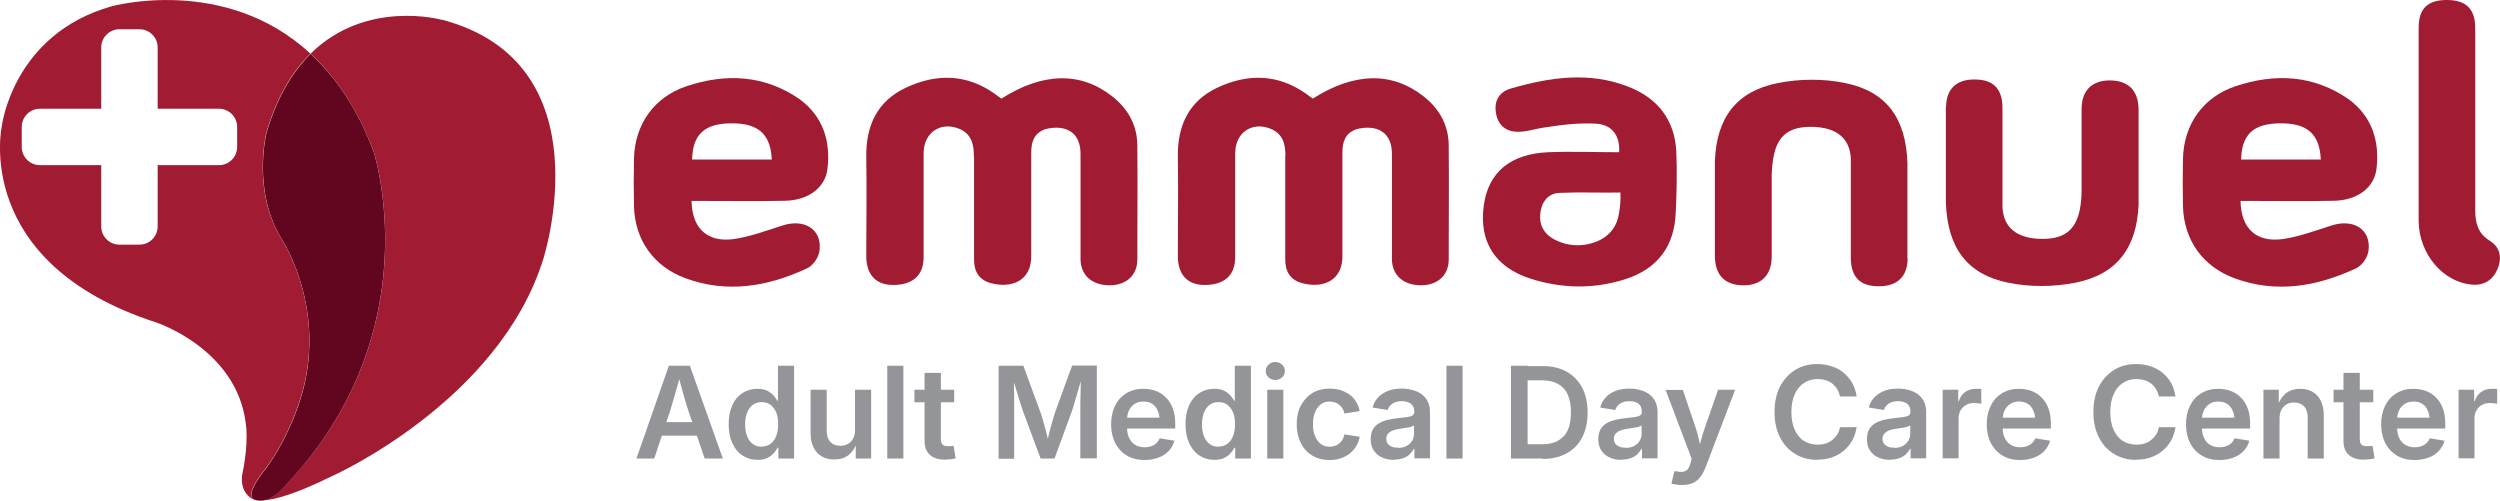
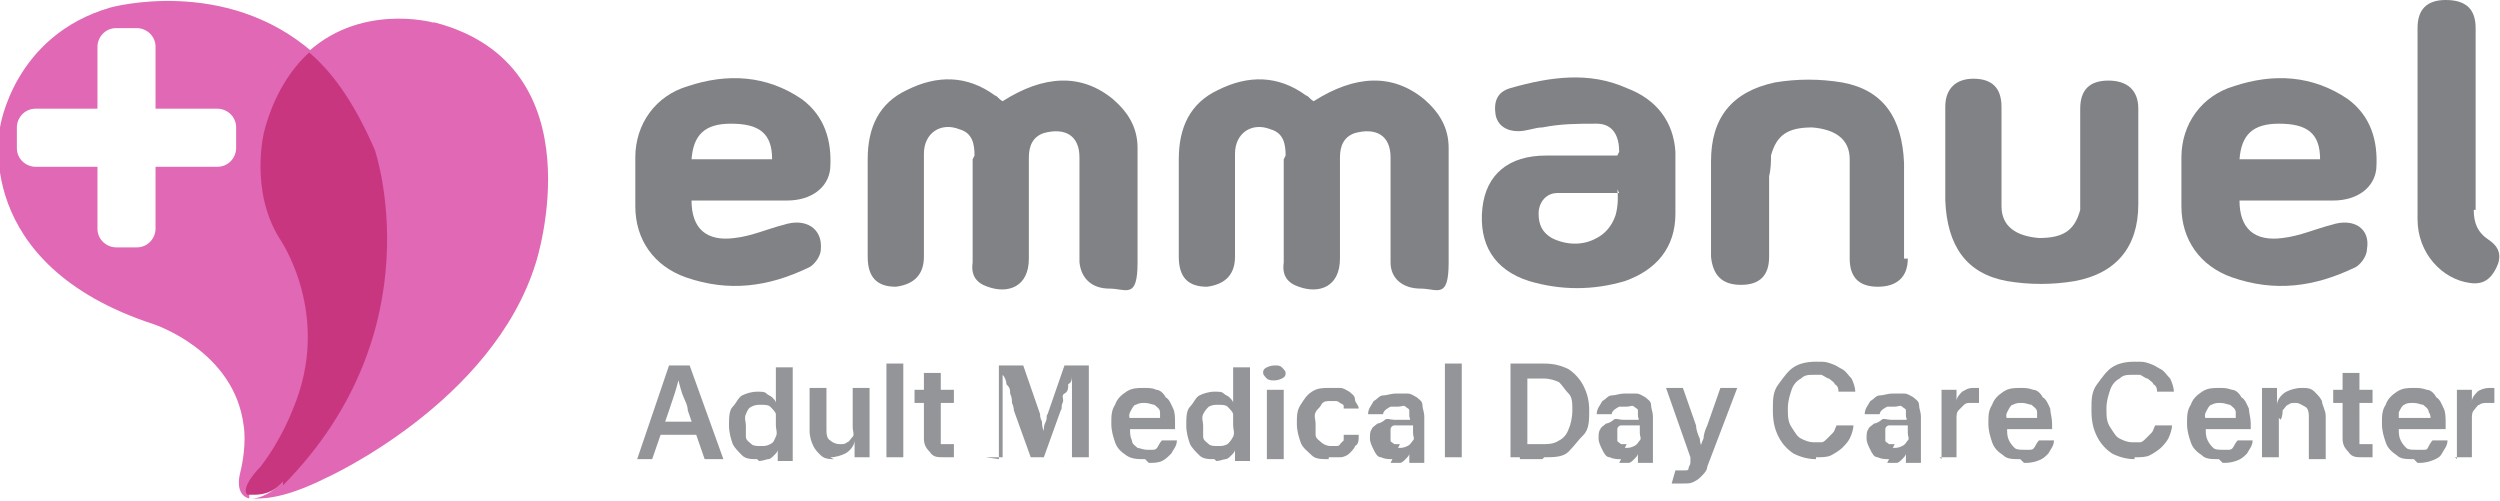
- <svg xmlns="http://www.w3.org/2000/svg" id="Layer_2" data-name="Layer 2" viewBox="0 0 133.36 26.71">
+ <svg xmlns="http://www.w3.org/2000/svg" id="Layer_2" data-name="Layer 2" version="1.1" viewBox="0 0 133.4 26.7">
  <defs>
    <style>
      .cls-1 {
-         fill: #62061f;
+         fill: #818285;
+         fill-rule: evenodd;
      }

      .cls-1, .cls-2, .cls-3, .cls-4 {
        stroke-width: 0px;
      }

      .cls-2 {
-         fill: #939598;
+         fill: #c93680;
      }

      .cls-3 {
-         fill-rule: evenodd;
+         fill: #e068b5;
      }

-       .cls-3, .cls-4 {
-         fill: #a11c33;
+       .cls-4 {
+         fill: #939598;
      }
    </style>
  </defs>
-   <g id="Layer_1-2" data-name="Layer 1">
+   <g id="Layer_1-2" data-name="Layer 1-2">
    <g>
      <g>
-         <path class="cls-4" d="M23.53,1.05s-3.98-1.1-6.94,1.79c0,0-.01.01-.02.02,0,0,.02.02.03.03,1.29,1.2,2.45,2.87,3.33,5.19,0,0,3.11,9.52-4.63,17.73l-.07.07c-.59.68-1.08.82-1.4.81.46.04,1.52-.13,3.9-1.3,0,0,8.86-3.95,11.24-11.54,0,0,3.44-10.52-5.44-12.81Z" />
-         <path class="cls-1" d="M15.23,25.89l.07-.07c7.73-8.22,4.63-17.73,4.63-17.73-.87-2.32-2.04-3.99-3.33-5.19,0,0-.02-.02-.03-.03,0,0,0,0-.01.01-.94.94-1.78,2.28-2.34,4.2,0,0-.79,3.1.82,5.7,0,0,2.73,4.12.74,9.22,0,0-.58,1.63-1.62,3.03,0,0-.97,1.14-.7,1.53l.02.02s.03.06.18.1c.02,0,.04,0,.06.01.03,0,.07.01.11.02.32,0,.81-.13,1.4-.81Z" />
-         <path class="cls-4" d="M16.56,2.88s0,0,.01-.01c0,0,0,0-.01-.01C12-1.36,5.94.34,5.94.34.69,1.83.1,6.71.1,6.71c0,0-1.63,7.3,8.23,10.49,0,0,4.29,1.4,4.78,5.38,0,0,.17.97-.16,2.59,0,0-.28.97.5,1.44,0,0,.07.04.19.07.04,0,.08.02.12.02.02,0,.04,0,.06,0-.04,0-.08,0-.11-.02-.02,0-.04,0-.06-.01-.14-.04-.18-.1-.18-.1l-.02-.02c-.27-.39.7-1.53.7-1.53,1.04-1.39,1.62-3.03,1.62-3.03,2-5.1-.74-9.22-.74-9.22-1.61-2.6-.82-5.7-.82-5.7.56-1.92,1.4-3.27,2.34-4.2ZM12.65,7.84c0,.53-.43.97-.97.97h-3.27v3.27c0,.53-.43.97-.97.97h-1.07c-.53,0-.97-.43-.97-.97v-3.27h-3.27c-.53,0-.97-.43-.97-.97v-1.07c0-.53.43-.97.97-.97h3.27v-3.27c0-.53.43-.97.97-.97h1.07c.53,0,.97.43.97.97v3.27h3.27c.53,0,.97.43.97.97v1.07Z" />
+         <path class="cls-3" d="M23.1,1.2s-4-1.1-6.9,1.8h0c1.3,1.2,2.5,2.9,3.3,5.2,0,0,3.1,9.5-4.6,17.7h0c-.7.6-1.2.7-1.5.7.5,0,1.6.1,4-1.1,0,0,8.9-4,11.2-11.5,0,0,3.4-10.5-5.4-12.8h-.1Z" />
+         <path class="cls-3" d="M13.3,26.4c-.3-.4.9-1.5.9-1.5,1-1.4,1.6-3,1.6-3,2-5.1-.7-9.2-.7-9.2-1.6-2.6-.8-5.7-.8-5.7.6-1.9,1.4-3.3,2.3-4.2h.1C12-1.3,5.9.4,5.9.4.7,1.9,0,6.8,0,6.8c0,0-1.6,7.3,8.2,10.5,0,0,4.3,1.4,4.8,5.4,0,0,.2,1-.2,2.6,0,0-.3,1.1.5,1.3,0,0,0,0,0,0M13.6,26.7h0M12.6,7.9c0,.5-.4,1-1,1h-3.3v3.3c0,.5-.4,1-1,1h-1.1c-.5,0-1-.4-1-1v-3.3H1.9c-.5,0-1-.4-1-1v-1.1c0-.5.4-1,1-1h3.3v-3.3c0-.5.4-1,1-1h1.1c.5,0,1,.4,1,1v3.3h3.3c.5,0,1,.4,1,1v1.1Z" />
+         <path class="cls-2" d="M15.1,25.9h0c8.2-8.3,4.9-17.9,4.9-17.9-1-2.3-2.1-4-3.5-5.2h0c-1,.9-1.9,2.3-2.4,4.2,0,0-.8,3.1.8,5.7,0,0,2.9,4.1.7,9.2,0,0-.6,1.6-1.7,3,0,0-1.1,1.1-.7,1.5h0s0,0,.1,0h0s0,0,.2,0c.3,0,1,0,1.6-.7" />
      </g>
      <g>
-         <path class="cls-3" d="M68.57,8.32c0-.61-.12-1.16-.76-1.44-.99-.42-1.91.17-1.92,1.28v5.48c.03,1.14-.68,1.53-1.53,1.56-1,.04-1.53-.53-1.53-1.55,0-1.75.03-3.5,0-5.25-.03-1.67.57-3,2.1-3.72,1.61-.76,3.23-.75,4.74.32.12.09.24.18.36.26,2.2-1.4,4.22-1.45,5.91-.12.84.66,1.33,1.53,1.34,2.61.02,2.03,0,4.06,0,6.09,0,.84-.58,1.37-1.47,1.38-.93,0-1.55-.52-1.56-1.39v-5.63c0-1.16-.81-1.58-1.89-1.31-.61.22-.75.68-.75,1.26v5.4c.06,1.5-1.13,1.85-2.2,1.54-.6-.18-.86-.63-.85-1.28v-5.48Z" />
-         <path class="cls-3" d="M51.95,8.32c0-.61-.12-1.16-.76-1.44-.99-.42-1.91.17-1.92,1.28v5.48c.03,1.14-.68,1.53-1.53,1.56-1,.04-1.53-.53-1.53-1.55,0-1.75.03-3.5,0-5.25-.03-1.67.57-3,2.11-3.72,1.61-.76,3.23-.75,4.74.32.12.09.24.18.36.26,2.2-1.4,4.22-1.45,5.91-.12.84.66,1.33,1.53,1.34,2.61.02,2.03,0,4.06,0,6.09,0,.84-.58,1.37-1.47,1.38-.93,0-1.55-.52-1.56-1.39v-5.63c0-1.16-.81-1.58-1.88-1.31-.61.22-.75.68-.75,1.26v5.4c.06,1.5-1.13,1.85-2.2,1.54-.6-.18-.86-.63-.85-1.28v-5.48Z" />
-         <path class="cls-3" d="M119.52,10.71c.02,1.48.84,2.24,2.27,2.04.89-.13,1.75-.46,2.61-.73,1.16-.36,2.07.22,1.95,1.32-.05.44-.38.85-.7.99-2.08.96-4.24,1.33-6.46.51-1.68-.62-2.69-2.03-2.74-3.82-.02-.86-.02-1.72,0-2.58.05-1.81,1.07-3.26,2.8-3.84,2.12-.71,4.19-.6,6.06.71,1.22.91,1.64,2.22,1.46,3.7-.12,1.01-1.03,1.68-2.28,1.7-1.37.03-2.73.01-4.1.01h-.87ZM123.8,8.51c-.06-1.37-.73-1.95-2.18-1.93-1.41.01-2.04.59-2.07,1.93h4.25Z" />
-         <path class="cls-3" d="M36.89,10.71c.02,1.48.85,2.24,2.27,2.04.89-.13,1.75-.46,2.61-.73,1.16-.36,2.07.22,1.95,1.32-.05.44-.38.85-.7.99-2.08.96-4.24,1.33-6.46.51-1.68-.62-2.69-2.03-2.74-3.82-.02-.86-.02-1.72,0-2.58.05-1.81,1.07-3.26,2.8-3.84,2.12-.71,4.19-.6,6.06.71,1.22.91,1.64,2.22,1.46,3.7-.12,1.01-1.03,1.68-2.28,1.7-1.37.03-2.74.01-4.1.01h-.87ZM41.17,8.51c-.06-1.37-.74-1.95-2.18-1.93-1.41.01-2.04.59-2.07,1.93h4.25Z" />
-         <path class="cls-3" d="M86.37,8.12c.06-.83-.34-1.46-1.2-1.52-.96-.06-1.87.06-2.91.22-.42.07-.84.21-1.26.21-.62.01-1.07-.31-1.19-.95-.13-.66.13-1.17.79-1.36,2.07-.6,4.17-.91,6.25-.1,1.56.6,2.48,1.76,2.57,3.45.05,1.09.02,2.18-.03,3.27-.07,1.81-.98,3-2.68,3.55-1.69.54-3.4.51-5.08-.03-1.89-.61-2.74-1.98-2.48-3.89.24-1.77,1.4-2.76,3.44-2.85,1.23-.05,2.52,0,3.76,0ZM86.44,10.27c-1.18.02-2.18-.03-3.27.02-.62.03-.96.52-1.01,1.15-.05.57.2,1.03.73,1.32.8.43,1.67.41,2.43.06.43-.21.84-.6.99-1.19,0,0,.16-.56.13-1.35Z" />
-         <path class="cls-3" d="M101.76,13.8c-.01.97-.57,1.48-1.55,1.47-.99,0-1.47-.49-1.48-1.5v-5.32c-.06-1.13-.82-1.63-1.96-1.68-1.27-.05-1.92.41-2.15,1.53-.07.34-.1.7-.11,1.05v4.34c-.01.98-.54,1.52-1.48,1.53-1,.01-1.54-.53-1.55-1.54v-5.1c.09-2.29,1.14-3.71,3.36-4.15,1.15-.23,2.44-.24,3.59,0,2.2.45,3.24,1.87,3.32,4.27v5.1Z" />
-         <path class="cls-3" d="M103.81,5.71c.01-.97.56-1.48,1.53-1.47.99,0,1.47.49,1.48,1.5v5.32c.06,1.13.82,1.63,1.96,1.68,1.27.05,1.92-.41,2.16-1.53.07-.34.1-.7.1-1.05v-4.34c0-.98.54-1.52,1.48-1.53,1-.01,1.55.53,1.56,1.54v5.1c-.1,2.28-1.15,3.71-3.37,4.15-1.16.23-2.44.24-3.59,0-2.2-.45-3.23-1.87-3.32-4.27v-5.1Z" />
-         <path class="cls-3" d="M132.04,11.23c0,.69.16,1.23.77,1.61.59.37.66.95.41,1.53-.25.58-.73.88-1.4.81-1.52-.16-2.77-1.63-2.8-3.37V1.47c.01-1,.46-1.46,1.47-1.47,1.05-.01,1.55.46,1.55,1.51v9.72Z" />
+         <path class="cls-1" d="M68.6,8.3c0-.6-.1-1.2-.8-1.4-1-.4-1.9.2-1.9,1.3v5.5c0,1.1-.7,1.5-1.5,1.6-1,0-1.5-.5-1.5-1.6,0-1.8,0-3.5,0-5.2,0-1.7.6-3,2.1-3.7,1.6-.8,3.2-.8,4.7.3.1,0,.2.2.4.3,2.2-1.4,4.2-1.5,5.9-.1.8.7,1.3,1.5,1.3,2.6,0,2,0,4.1,0,6.1s-.6,1.4-1.5,1.4c-.9,0-1.6-.5-1.6-1.4v-5.6c0-1.2-.8-1.6-1.9-1.3-.6.2-.8.7-.8,1.3v5.4c0,1.5-1.1,1.9-2.2,1.5-.6-.2-.9-.6-.8-1.3v-5.5h0Z" />
+         <path class="cls-1" d="M52,8.3c0-.6-.1-1.2-.8-1.4-1-.4-1.9.2-1.9,1.3v5.5c0,1.1-.7,1.5-1.5,1.6-1,0-1.5-.5-1.5-1.6,0-1.8,0-3.5,0-5.2,0-1.7.6-3,2.1-3.7,1.6-.8,3.2-.8,4.7.3.1,0,.2.2.4.3,2.2-1.4,4.2-1.5,5.9-.1.8.7,1.3,1.5,1.3,2.6,0,2,0,4.1,0,6.1s-.6,1.4-1.5,1.4c-.9,0-1.5-.5-1.6-1.4v-5.6c0-1.2-.8-1.6-1.9-1.3-.6.2-.8.7-.8,1.3v5.4c0,1.5-1.1,1.9-2.2,1.5-.6-.2-.9-.6-.8-1.3v-5.5h0Z" />
+         <path class="cls-1" d="M119.5,10.7c0,1.5.8,2.2,2.3,2,.9-.1,1.8-.5,2.6-.7,1.2-.4,2.1.2,1.9,1.3,0,.4-.4.9-.7,1-2.1,1-4.2,1.3-6.5.5-1.7-.6-2.7-2-2.7-3.8,0-.9,0-1.7,0-2.6,0-1.8,1.1-3.3,2.8-3.8,2.1-.7,4.2-.6,6.1.7,1.2.9,1.6,2.2,1.5,3.7-.1,1-1,1.7-2.3,1.7-1.4,0-2.7,0-4.1,0h-.9ZM123.8,8.5c0-1.4-.7-1.9-2.2-1.9-1.4,0-2,.6-2.1,1.9h4.2Z" />
+         <path class="cls-1" d="M36.9,10.7c0,1.5.8,2.2,2.3,2,.9-.1,1.8-.5,2.6-.7,1.2-.4,2.1.2,2,1.3,0,.4-.4.9-.7,1-2.1,1-4.2,1.3-6.5.5-1.7-.6-2.7-2-2.7-3.8,0-.9,0-1.7,0-2.6,0-1.8,1.1-3.3,2.8-3.8,2.1-.7,4.2-.6,6.1.7,1.2.9,1.6,2.2,1.5,3.7-.1,1-1,1.7-2.3,1.7-1.4,0-2.7,0-4.1,0h-.9ZM41.2,8.5c0-1.4-.7-1.9-2.2-1.9-1.4,0-2,.6-2.1,1.9h4.2Z" />
+         <path class="cls-1" d="M86.4,8.1c0-.8-.3-1.5-1.2-1.5-1,0-1.9,0-2.9.2-.4,0-.8.2-1.3.2-.6,0-1.1-.3-1.2-.9-.1-.7.1-1.2.8-1.4,2.1-.6,4.2-.9,6.2,0,1.6.6,2.5,1.8,2.6,3.4,0,1.1,0,2.2,0,3.3,0,1.8-1,3-2.7,3.6-1.7.5-3.4.5-5.1,0-1.9-.6-2.7-2-2.5-3.9.2-1.8,1.4-2.8,3.4-2.8,1.2,0,2.5,0,3.8,0,0,0,0,0,0,0ZM86.4,10.3c-1.2,0-2.2,0-3.3,0-.6,0-1,.5-1,1.1,0,.6.2,1,.7,1.3.8.4,1.7.4,2.4,0,.4-.2.8-.6,1-1.2,0,0,.2-.6.1-1.4h0Z" />
+         <path class="cls-1" d="M101.8,13.8c0,1-.6,1.5-1.6,1.5-1,0-1.5-.5-1.5-1.5v-5.3c0-1.1-.8-1.6-2-1.7-1.3,0-1.9.4-2.2,1.5,0,.3,0,.7-.1,1.1v4.3c0,1-.5,1.5-1.5,1.5-1,0-1.5-.5-1.6-1.5v-5.1c0-2.3,1.1-3.7,3.4-4.2,1.2-.2,2.4-.2,3.6,0,2.2.4,3.2,1.9,3.3,4.3v5.1h0Z" />
+         <path class="cls-1" d="M103.8,5.7c0-1,.6-1.5,1.5-1.5,1,0,1.5.5,1.5,1.5v5.3c0,1.1.8,1.6,2,1.7,1.3,0,1.9-.4,2.2-1.5,0-.3,0-.7,0-1.1v-4.3c0-1,.5-1.5,1.5-1.5,1,0,1.6.5,1.6,1.5v5.1c0,2.3-1.2,3.7-3.4,4.1-1.2.2-2.4.2-3.6,0-2.2-.4-3.2-1.9-3.3-4.3v-5.1h0Z" />
+         <path class="cls-1" d="M132,11.2c0,.7.2,1.2.8,1.6.6.4.7.9.4,1.5s-.7.9-1.4.8c-1.5-.2-2.8-1.6-2.8-3.4V1.5c0-1,.5-1.5,1.5-1.5,1.1,0,1.6.5,1.6,1.5v9.7h0Z" />
      </g>
      <g>
-         <path class="cls-2" d="M33.95,24.46l1.73-4.95h1.12l1.76,4.95h-.97l-.88-2.58c-.09-.27-.18-.57-.27-.9-.09-.33-.2-.71-.31-1.13h.2c-.11.43-.21.81-.31,1.14s-.18.63-.26.89l-.86,2.58h-.96ZM34.96,23.24v-.72h2.59v.72h-2.59Z" />
-         <path class="cls-2" d="M40.4,24.53c-.29,0-.56-.08-.79-.23s-.41-.37-.54-.65c-.13-.28-.2-.62-.2-1.02s.07-.75.2-1.03c.13-.28.32-.5.55-.64.23-.15.49-.22.78-.22.21,0,.38.03.52.1.14.07.25.15.34.25.09.1.16.2.21.29h.03v-1.87h.86v4.95h-.84v-.58h-.04c-.05.1-.12.2-.21.3s-.2.18-.34.25c-.14.07-.31.1-.51.1ZM40.63,23.82c.19,0,.35-.05.48-.15.13-.1.23-.24.3-.42s.1-.39.1-.62-.03-.45-.1-.62-.17-.31-.3-.41-.29-.15-.48-.15-.35.05-.48.15c-.13.1-.23.24-.3.42-.07.18-.1.38-.1.62s.03.44.1.62c.07.18.17.32.3.42.13.1.29.15.48.15Z" />
-         <path class="cls-2" d="M44.5,24.51c-.25,0-.47-.05-.66-.16-.19-.11-.34-.27-.44-.48-.11-.21-.16-.46-.16-.76v-2.32h.86v2.19c0,.25.06.45.19.59.13.14.31.21.53.21.15,0,.29-.03.41-.1.12-.06.21-.16.28-.29s.1-.28.1-.47v-2.13h.86v3.67h-.82v-.91s.08,0,.08,0c-.1.32-.26.56-.46.72-.2.16-.46.24-.75.24Z" />
-         <path class="cls-2" d="M48.19,19.51v4.95h-.86v-4.95h.86Z" />
-         <path class="cls-2" d="M50.9,20.79v.67h-2.12v-.67h2.12ZM49.33,19.89h.86v3.53c0,.13.03.23.08.29.06.06.15.09.28.09.04,0,.1,0,.16,0,.07,0,.12-.01.16-.02l.11.67c-.09.02-.18.04-.28.05-.1,0-.19.02-.29.02-.36,0-.63-.09-.81-.26-.19-.17-.28-.42-.28-.74v-3.61Z" />
-         <path class="cls-2" d="M53.27,24.46v-4.95h1.32l.94,2.56c.03.1.07.22.11.36.04.15.08.3.13.47.04.17.09.33.12.49.04.16.07.3.1.41h-.19c.03-.11.06-.25.1-.41.04-.16.08-.32.12-.49.04-.17.09-.32.13-.47.04-.15.08-.27.11-.37l.93-2.56h1.32v4.95h-.88v-2.5c0-.11,0-.23,0-.38s0-.31.01-.48,0-.34.01-.51,0-.34,0-.49h.07c-.05.17-.1.35-.15.53-.05.18-.1.36-.15.52s-.1.32-.14.47-.08.26-.11.35l-.92,2.5h-.74l-.93-2.5c-.03-.09-.07-.21-.12-.35-.04-.14-.09-.29-.14-.46-.05-.17-.1-.34-.16-.52-.05-.18-.11-.36-.16-.53h.09c0,.15,0,.31,0,.48,0,.17,0,.34.01.51,0,.17,0,.33,0,.49s0,.28,0,.39v2.5h-.87Z" />
-         <path class="cls-2" d="M61.06,24.54c-.37,0-.69-.08-.95-.24-.27-.16-.47-.38-.62-.66-.14-.28-.22-.62-.22-1s.07-.7.21-.99c.14-.29.34-.51.6-.67s.56-.24.91-.24c.23,0,.45.04.66.11.2.08.39.19.54.35.16.15.28.35.37.58.09.23.13.51.13.82v.26h-3.04v-.58h2.61l-.4.17c0-.21-.03-.39-.1-.54-.07-.16-.16-.28-.29-.36-.13-.09-.29-.13-.47-.13s-.35.04-.48.13c-.13.09-.23.2-.3.35-.07.15-.1.32-.1.5v.4c0,.23.04.42.12.58.08.16.19.28.33.36.14.08.31.12.5.12.13,0,.24-.02.35-.06s.19-.09.27-.16c.07-.07.13-.16.17-.26l.79.13c-.06.21-.16.39-.3.54-.15.16-.33.28-.55.36s-.47.13-.74.13Z" />
-         <path class="cls-2" d="M64.77,24.53c-.29,0-.56-.08-.79-.23s-.41-.37-.54-.65c-.13-.28-.2-.62-.2-1.02s.07-.75.2-1.03c.13-.28.32-.5.55-.64.23-.15.49-.22.78-.22.21,0,.38.03.52.1.14.07.25.15.34.25.09.1.16.2.21.29h.03v-1.87h.86v4.95h-.84v-.58h-.04c-.05.1-.12.2-.21.3s-.2.18-.34.25c-.14.07-.31.1-.51.1ZM65,23.82c.19,0,.35-.05.48-.15.13-.1.23-.24.3-.42s.1-.39.1-.62-.03-.45-.1-.62-.17-.31-.3-.41-.29-.15-.48-.15-.35.05-.48.15c-.13.1-.23.24-.3.42-.07.18-.1.38-.1.62s.03.44.1.62c.07.18.17.32.3.42.13.1.29.15.48.15Z" />
-         <path class="cls-2" d="M68.03,20.27c-.14,0-.26-.05-.36-.14-.1-.09-.15-.2-.15-.34s.05-.24.15-.34c.1-.09.22-.14.36-.14s.26.05.36.14.15.2.15.34-.05.24-.15.34c-.1.09-.22.14-.36.14ZM67.6,24.46v-3.67h.86v3.67h-.86Z" />
-         <path class="cls-2" d="M70.93,24.54c-.36,0-.67-.08-.93-.24s-.47-.38-.61-.67-.22-.62-.22-.99.07-.71.22-1,.35-.51.61-.67.57-.24.93-.24c.21,0,.41.03.58.08.18.06.34.14.48.24.14.1.26.23.35.38s.16.31.19.5l-.81.13c-.02-.1-.05-.18-.1-.26s-.1-.14-.17-.2c-.07-.06-.14-.1-.23-.13-.09-.03-.18-.05-.29-.05-.2,0-.36.05-.49.16s-.23.25-.3.43c-.07.18-.1.39-.1.62s.03.43.1.61c.07.18.17.32.3.43s.3.16.49.16c.11,0,.2-.02.29-.05.09-.03.16-.08.23-.13.07-.06.12-.13.17-.21.05-.08.08-.17.1-.27l.81.13c-.03.19-.1.36-.19.51-.09.15-.21.28-.35.39s-.3.19-.48.25c-.18.06-.38.09-.59.09Z" />
-         <path class="cls-2" d="M74.35,24.53c-.23,0-.45-.04-.63-.13-.19-.08-.33-.21-.44-.37s-.16-.37-.16-.61c0-.21.04-.38.12-.52.08-.13.18-.24.32-.32.13-.08.29-.14.45-.18s.34-.07.52-.09c.22-.02.39-.05.53-.06.13-.02.23-.05.29-.09.06-.04.09-.1.09-.18v-.02c0-.12-.02-.22-.07-.3-.05-.08-.12-.15-.22-.19-.1-.04-.21-.07-.36-.07s-.26.02-.37.06c-.1.04-.19.1-.26.17-.06.07-.11.15-.14.24l-.8-.13c.06-.22.16-.41.31-.56.15-.15.33-.26.54-.34.21-.08.45-.11.71-.11.19,0,.37.02.55.07.18.04.34.12.48.21.14.1.26.23.34.39.09.16.13.36.13.59v2.46h-.83v-.51h-.03c-.05.1-.13.2-.22.29s-.21.16-.35.21c-.14.05-.31.08-.5.08ZM74.57,23.89c.18,0,.33-.03.46-.1s.23-.16.3-.28.1-.24.1-.38v-.43s-.08.04-.14.06c-.06.02-.14.04-.22.05-.08.01-.16.03-.24.04-.08.01-.15.02-.21.03-.13.02-.24.05-.34.09s-.18.1-.24.17c-.06.07-.09.16-.09.27,0,.1.03.19.08.26s.13.12.22.16c.09.04.2.05.33.05Z" />
-         <path class="cls-2" d="M78.02,19.51v4.95h-.86v-4.95h.86Z" />
-         <path class="cls-2" d="M81.49,19.51v4.95h-.89v-4.95h.89ZM82.28,24.46h-1.25v-.76h1.21c.35,0,.64-.06.87-.19.23-.13.41-.32.52-.57.12-.25.17-.57.17-.95s-.06-.69-.17-.94-.29-.44-.52-.57c-.23-.13-.51-.19-.85-.19h-1.26v-.76h1.31c.49,0,.91.1,1.27.3.35.2.62.48.82.85.19.37.29.81.29,1.32s-.1.96-.29,1.33-.46.65-.82.85c-.36.2-.79.3-1.29.3Z" />
-         <path class="cls-2" d="M86.49,24.53c-.23,0-.45-.04-.63-.13-.19-.08-.33-.21-.44-.37s-.16-.37-.16-.61c0-.21.04-.38.12-.52.08-.13.18-.24.32-.32.13-.08.29-.14.45-.18s.34-.07.52-.09c.22-.02.39-.05.53-.06.13-.02.23-.05.29-.09.06-.04.09-.1.09-.18v-.02c0-.12-.02-.22-.07-.3-.05-.08-.12-.15-.22-.19-.1-.04-.21-.07-.36-.07s-.26.02-.37.06c-.1.04-.19.1-.26.17-.06.07-.11.15-.14.24l-.8-.13c.06-.22.16-.41.31-.56.15-.15.33-.26.54-.34.21-.08.45-.11.71-.11.19,0,.37.02.55.07.18.04.34.12.48.21.14.1.26.23.34.39.09.16.13.36.13.59v2.46h-.83v-.51h-.03c-.05.1-.13.2-.22.29s-.21.16-.35.21c-.14.05-.31.08-.5.08ZM86.71,23.89c.18,0,.33-.03.46-.1s.23-.16.3-.28.1-.24.1-.38v-.43s-.08.04-.14.06c-.06.02-.14.04-.22.05-.08.01-.16.03-.24.04-.08.01-.15.02-.21.03-.13.02-.24.05-.34.09s-.18.1-.24.17c-.06.07-.09.16-.09.27,0,.1.03.19.08.26s.13.12.22.16c.09.04.2.05.33.05Z" />
-         <path class="cls-2" d="M89.16,25.8l.16-.67.17.02c.12.03.22.03.31.01s.17-.06.23-.13.11-.17.14-.3l.07-.26-1.39-3.67h.92l.67,1.98c.08.23.14.46.19.68.05.23.11.46.17.69h-.23c.06-.23.12-.47.18-.7.06-.23.13-.46.21-.68l.69-1.98h.91l-1.59,4.17c-.08.19-.17.36-.28.5s-.24.24-.4.31-.34.1-.55.1c-.12,0-.22,0-.32-.02-.1-.01-.18-.03-.25-.05Z" />
-         <path class="cls-2" d="M96.94,24.53c-.44,0-.83-.1-1.17-.31-.34-.2-.62-.5-.81-.88-.2-.38-.3-.83-.3-1.36s.1-.99.3-1.37.47-.67.81-.88.73-.31,1.17-.31c.27,0,.53.04.77.12.24.08.45.19.63.34.18.15.34.33.46.54.12.21.2.46.24.73h-.89c-.03-.15-.08-.28-.15-.4-.07-.11-.16-.21-.26-.29-.11-.08-.22-.14-.36-.18-.13-.04-.27-.06-.42-.06-.28,0-.52.07-.73.21-.21.14-.38.34-.49.6-.12.26-.18.58-.18.95s.06.69.18.95c.12.26.28.46.49.59.21.13.45.2.73.2.15,0,.29-.02.42-.06s.25-.1.35-.18c.1-.08.19-.18.27-.29s.12-.25.15-.4h.89c-.04.25-.11.47-.22.68-.11.21-.26.39-.44.55s-.39.28-.63.37c-.24.09-.51.13-.8.13Z" />
-         <path class="cls-2" d="M100.82,24.53c-.23,0-.45-.04-.63-.13-.19-.08-.33-.21-.44-.37s-.16-.37-.16-.61c0-.21.04-.38.12-.52.08-.13.18-.24.32-.32.13-.08.29-.14.45-.18s.34-.07.52-.09c.22-.02.39-.05.53-.06.13-.02.23-.05.29-.09.06-.04.09-.1.09-.18v-.02c0-.12-.02-.22-.07-.3-.05-.08-.12-.15-.22-.19-.1-.04-.21-.07-.36-.07s-.26.02-.37.06c-.1.04-.19.1-.26.17-.06.07-.11.15-.14.24l-.8-.13c.06-.22.16-.41.31-.56.15-.15.33-.26.54-.34.21-.08.45-.11.71-.11.19,0,.37.02.55.07.18.04.34.12.48.21.14.1.26.23.34.39.09.16.13.36.13.59v2.46h-.83v-.51h-.03c-.05.1-.13.2-.22.29s-.21.16-.35.21c-.14.05-.31.08-.5.08ZM101.04,23.89c.18,0,.33-.03.46-.1s.23-.16.3-.28.1-.24.1-.38v-.43s-.08.04-.14.06c-.06.02-.14.04-.22.05-.08.01-.16.03-.24.04-.08.01-.15.02-.21.03-.13.02-.24.05-.34.09s-.18.1-.24.17c-.06.07-.09.16-.09.27,0,.1.03.19.08.26s.13.12.22.16c.09.04.2.05.33.05Z" />
-         <path class="cls-2" d="M103.63,24.46v-3.67h.83v.61h.03c.07-.21.18-.38.34-.49.16-.11.35-.17.56-.17.05,0,.1,0,.16,0s.1,0,.14.02v.78s-.09-.02-.17-.03c-.08,0-.16-.01-.23-.01-.15,0-.29.03-.41.1-.12.07-.22.16-.29.28s-.11.26-.11.43v2.14h-.86Z" />
-         <path class="cls-2" d="M107.77,24.54c-.37,0-.69-.08-.95-.24-.27-.16-.47-.38-.62-.66-.14-.28-.22-.62-.22-1s.07-.7.21-.99c.14-.29.34-.51.6-.67s.56-.24.91-.24c.23,0,.45.04.66.11.2.08.39.19.54.35.16.15.28.35.37.58.09.23.13.51.13.82v.26h-3.04v-.58h2.61l-.4.17c0-.21-.03-.39-.1-.54-.07-.16-.16-.28-.29-.36-.13-.09-.29-.13-.47-.13s-.35.04-.48.13c-.13.09-.23.2-.3.35-.07.15-.1.32-.1.5v.4c0,.23.04.42.12.58.08.16.19.28.33.36.14.08.31.12.5.12.13,0,.24-.02.35-.06s.19-.09.27-.16c.07-.07.13-.16.17-.26l.79.13c-.06.21-.16.39-.3.54-.15.16-.33.28-.55.36s-.47.13-.74.13Z" />
-         <path class="cls-2" d="M113.95,24.53c-.44,0-.83-.1-1.17-.31-.34-.2-.62-.5-.81-.88-.2-.38-.3-.83-.3-1.36s.1-.99.3-1.37.47-.67.81-.88.73-.31,1.17-.31c.27,0,.53.04.77.12.24.08.45.19.63.34.18.15.34.33.46.54.12.21.2.46.24.73h-.89c-.03-.15-.08-.28-.15-.4-.07-.11-.16-.21-.26-.29-.11-.08-.22-.14-.36-.18-.13-.04-.27-.06-.42-.06-.28,0-.52.07-.73.21-.21.14-.38.34-.49.6-.12.26-.18.58-.18.95s.06.69.18.95c.12.26.28.46.49.59.21.13.45.2.73.2.15,0,.29-.02.42-.06s.25-.1.35-.18c.1-.08.19-.18.27-.29s.12-.25.15-.4h.89c-.04.25-.11.47-.22.68-.11.21-.26.39-.44.55s-.39.28-.63.37c-.24.09-.51.13-.8.13Z" />
-         <path class="cls-2" d="M118.4,24.54c-.37,0-.69-.08-.95-.24-.27-.16-.47-.38-.62-.66-.14-.28-.22-.62-.22-1s.07-.7.21-.99c.14-.29.34-.51.6-.67s.56-.24.91-.24c.23,0,.45.04.66.11.2.08.39.19.54.35.16.15.28.35.37.58.09.23.13.51.13.82v.26h-3.04v-.58h2.61l-.4.17c0-.21-.03-.39-.1-.54-.07-.16-.16-.28-.29-.36-.13-.09-.29-.13-.47-.13s-.35.04-.48.13c-.13.09-.23.2-.3.35-.07.15-.1.32-.1.5v.4c0,.23.04.42.12.58.08.16.19.28.33.36.14.08.31.12.5.12.13,0,.24-.02.35-.06s.19-.09.27-.16c.07-.07.13-.16.17-.26l.79.13c-.06.21-.16.39-.3.54-.15.16-.33.28-.55.36s-.47.13-.74.13Z" />
-         <path class="cls-2" d="M121.6,22.33v2.13h-.86v-3.67h.82v.91s-.08,0-.08,0c.1-.32.26-.56.46-.72s.46-.24.76-.24c.25,0,.47.05.66.16s.34.27.44.48c.1.21.16.46.16.76v2.32h-.86v-2.19c0-.25-.06-.45-.19-.59s-.31-.21-.53-.21c-.15,0-.29.03-.4.1-.12.07-.21.16-.28.29-.07.13-.1.28-.1.47Z" />
-         <path class="cls-2" d="M126.6,20.79v.67h-2.12v-.67h2.12ZM125.02,19.89h.86v3.53c0,.13.03.23.08.29.06.06.15.09.28.09.04,0,.1,0,.16,0,.07,0,.12-.01.16-.02l.11.67c-.09.02-.18.04-.28.05-.1,0-.19.02-.29.02-.36,0-.63-.09-.81-.26-.19-.17-.28-.42-.28-.74v-3.61Z" />
-         <path class="cls-2" d="M128.81,24.54c-.37,0-.69-.08-.95-.24-.27-.16-.47-.38-.62-.66-.14-.28-.22-.62-.22-1s.07-.7.21-.99c.14-.29.34-.51.6-.67s.56-.24.91-.24c.23,0,.45.04.66.11.2.08.39.19.54.35.16.15.28.35.37.58.09.23.13.51.13.82v.26h-3.04v-.58h2.61l-.4.17c0-.21-.03-.39-.1-.54-.07-.16-.16-.28-.29-.36-.13-.09-.29-.13-.47-.13s-.35.04-.48.13c-.13.09-.23.2-.3.35-.07.15-.1.32-.1.5v.4c0,.23.04.42.12.58.08.16.19.28.33.36.14.08.31.12.5.12.13,0,.24-.02.35-.06s.19-.09.27-.16c.07-.07.13-.16.17-.26l.79.13c-.06.21-.16.39-.3.54-.15.16-.33.28-.55.36s-.47.13-.74.13Z" />
-         <path class="cls-2" d="M131.15,24.46v-3.67h.83v.61h.03c.07-.21.18-.38.34-.49.16-.11.35-.17.56-.17.05,0,.1,0,.16,0s.1,0,.14.02v.78s-.09-.02-.17-.03c-.08,0-.16-.01-.23-.01-.15,0-.29.03-.41.1-.12.07-.22.16-.29.28s-.11.26-.11.43v2.14h-.86Z" />
+         <path class="cls-4" d="M34,24.5l1.7-5h1.1l1.8,5h-1l-.9-2.6c0-.3-.2-.6-.3-.9s-.2-.7-.3-1.1h.2c-.1.4-.2.8-.3,1.1s-.2.6-.3.9l-.9,2.6h-1,0ZM35,23.2v-.7h2.6v.7h-2.6Z" />
+         <path class="cls-4" d="M40.4,24.5c-.3,0-.6,0-.8-.2s-.4-.4-.5-.6c-.1-.3-.2-.6-.2-1s0-.8.2-1,.3-.5.5-.6c.2-.1.5-.2.8-.2s.4,0,.5.1.2.1.3.2.2.2.2.3h0v-1.9h.9v5h-.8v-.6h0c0,.1-.1.2-.2.3s-.2.2-.3.2-.3.1-.5.1c0,0,0,0,0,0ZM40.6,23.8c.2,0,.3,0,.5-.1s.2-.2.3-.4,0-.4,0-.6,0-.5,0-.6-.2-.3-.3-.4-.3-.1-.5-.1-.3,0-.5.1-.2.2-.3.4,0,.4,0,.6,0,.4,0,.6.2.3.3.4.3.1.5.1h0Z" />
+         <path class="cls-4" d="M44.5,24.5c-.2,0-.5,0-.7-.2s-.3-.3-.4-.5c-.1-.2-.2-.5-.2-.8v-2.3h.9v2.2c0,.2,0,.5.2.6.1.1.3.2.5.2s.3,0,.4-.1c.1,0,.2-.2.3-.3s0-.3,0-.5v-2.1h.9v3.7h-.8v-.9h0c0,.3-.3.6-.5.7s-.5.2-.8.2h0Z" />
+         <path class="cls-4" d="M48.2,19.5v4.9h-.9v-5s.9,0,.9,0Z" />
+         <path class="cls-4" d="M50.9,20.8v.7h-2.1v-.7h2.1ZM49.3,19.9h.9v3.5c0,.1,0,.2,0,.3,0,0,.2,0,.3,0h.2c0,0,.1,0,.2,0v.7s0,0-.2,0c0,0-.2,0-.3,0-.4,0-.6,0-.8-.3-.2-.2-.3-.4-.3-.7v-3.6h0Z" />
+         <path class="cls-4" d="M53.3,24.5v-5h1.3l.9,2.6c0,.1,0,.2.1.4,0,.1,0,.3.1.5,0,.2,0,.3.1.5,0,.2,0,.3,0,.4h-.2c0-.1,0-.2,0-.4,0-.2,0-.3.1-.5,0-.2,0-.3.1-.5s0-.3.1-.4l.9-2.6h1.3v4.9h-.9v-4.4h0c0,.2,0,.4-.2.5,0,.2,0,.4-.2.5s0,.3-.1.5,0,.3-.1.4l-.9,2.5h-.7l-.9-2.5c0,0,0-.2-.1-.4,0-.1,0-.3-.1-.5,0-.2,0-.3-.2-.5,0-.2-.1-.4-.2-.5h0v4.4h-.9,0Z" />
+         <path class="cls-4" d="M61.1,24.5c-.4,0-.7,0-1-.2-.3-.2-.5-.4-.6-.7-.1-.3-.2-.6-.2-1s0-.7.2-1c.1-.3.3-.5.6-.7s.6-.2.9-.2.5,0,.7.1c.2,0,.4.2.5.4.2.1.3.4.4.6s.1.5.1.8v.3h-3v-.6h2.6l-.4.2c0-.2,0-.4,0-.5,0-.2-.2-.3-.3-.4-.1,0-.3-.1-.5-.1s-.3,0-.5.1c-.1,0-.2.2-.3.4s0,.3,0,.5v.4c0,.2,0,.4.1.6,0,.2.2.3.3.4.1,0,.3.1.5.1s.2,0,.3,0,.2,0,.3-.2c0,0,.1-.2.2-.3h.8c0,.3-.2.5-.3.7-.2.2-.3.3-.5.4s-.5.1-.7.1Z" />
+         <path class="cls-4" d="M64.8,24.5c-.3,0-.6,0-.8-.2s-.4-.4-.5-.6c-.1-.3-.2-.6-.2-1s0-.8.2-1,.3-.5.5-.6c.2-.1.5-.2.8-.2s.4,0,.5.1.2.1.3.2.2.2.2.3h0v-1.9h.9v5h-.8v-.6h0c0,.1-.1.2-.2.3s-.2.2-.3.2-.3.1-.5.1c0,0,0,0,0,0ZM65,23.8c.2,0,.3,0,.5-.1.1-.1.2-.2.3-.4s0-.4,0-.6,0-.5,0-.6-.2-.3-.3-.4-.3-.1-.5-.1-.3,0-.5.1c-.1.1-.2.2-.3.4s0,.4,0,.6,0,.4,0,.6.2.3.3.4c.1.1.3.1.5.1h0Z" />
+         <path class="cls-4" d="M68,20.3c-.1,0-.3,0-.4-.1s-.2-.2-.2-.3,0-.2.2-.3c0,0,.2-.1.4-.1s.3,0,.4.1.2.2.2.3,0,.2-.2.3c0,0-.2.1-.4.1ZM67.6,24.5v-3.7h.9v3.7h-.9Z" />
+         <path class="cls-4" d="M70.9,24.5c-.4,0-.7,0-.9-.2s-.5-.4-.6-.7-.2-.6-.2-1,0-.7.2-1,.3-.5.6-.7.6-.2.9-.2.4,0,.6,0c.2,0,.3.1.5.2.1.1.3.2.3.4s.2.3.2.5h-.8s0,0,0-.1,0-.1-.2-.2c0,0-.1-.1-.2-.1,0,0-.2,0-.3,0-.2,0-.4,0-.5.2s-.2.2-.3.4,0,.4,0,.6,0,.4,0,.6.2.3.3.4.3.2.5.2.2,0,.3,0c0,0,.2,0,.2-.1,0,0,.1-.1.2-.2,0,0,0-.2,0-.3h.8c0,.3,0,.5-.2.6,0,.1-.2.3-.3.4s-.3.2-.5.2-.4,0-.6,0h0Z" />
+         <path class="cls-4" d="M74.3,24.5c-.2,0-.4,0-.6-.1-.2,0-.3-.2-.4-.4s-.2-.4-.2-.6,0-.4.1-.5c0-.1.2-.2.3-.3.1,0,.3-.1.4-.2s.3,0,.5,0c.2,0,.4,0,.5,0,.1,0,.2,0,.3,0s0-.1,0-.2h0c0-.1,0-.2,0-.3s-.1-.1-.2-.2-.2,0-.4,0-.3,0-.4,0c0,0-.2.1-.3.2,0,0-.1.1-.1.2h-.8c0-.3.2-.5.3-.7.2-.1.3-.3.5-.3s.4-.1.7-.1.4,0,.6,0c.2,0,.3.1.5.2.1.1.3.2.3.4,0,.2.1.4.1.6v2.5h-.8v-.5h0c0,.1-.1.2-.2.3s-.2.2-.3.2-.3,0-.5,0h0ZM74.6,23.9c.2,0,.3,0,.5-.1s.2-.2.3-.3,0-.2,0-.4v-.4s0,0-.1,0c0,0-.1,0-.2,0,0,0-.2,0-.2,0,0,0-.2,0-.2,0-.1,0-.2,0-.3,0s-.2.1-.2.2,0,.2,0,.3,0,.2,0,.3.1.1.2.2c0,0,.2,0,.3,0h0Z" />
+         <path class="cls-4" d="M78,19.5v4.9h-.9v-5s.9,0,.9,0Z" />
+         <path class="cls-4" d="M81.5,19.5v4.9h-.9v-5s.9,0,.9,0ZM82.3,24.5h-1.2v-.8h1.2c.3,0,.6,0,.9-.2.2-.1.4-.3.5-.6.1-.2.2-.6.2-1s0-.7-.2-.9-.3-.4-.5-.6c-.2-.1-.5-.2-.8-.2h-1.3v-.8h1.3c.5,0,.9.1,1.3.3.3.2.6.5.8.9.2.4.3.8.3,1.3s0,1-.3,1.3-.5.6-.8.9-.8.3-1.3.3h0s0,0,0,0Z" />
+         <path class="cls-4" d="M86.5,24.5c-.2,0-.4,0-.6-.1-.2,0-.3-.2-.4-.4s-.2-.4-.2-.6,0-.4.1-.5c0-.1.2-.2.3-.3.1,0,.3-.1.4-.2s.3,0,.5,0c.2,0,.4,0,.5,0,.1,0,.2,0,.3,0s0-.1,0-.2h0c0-.1,0-.2,0-.3s-.1-.1-.2-.2-.2,0-.4,0-.3,0-.4,0c0,0-.2.1-.3.2,0,0-.1.1-.1.2h-.8c0-.3.2-.5.3-.7.2-.1.3-.3.5-.3s.4-.1.7-.1.4,0,.6,0c.2,0,.3.1.5.2.1.1.3.2.3.4,0,.2.1.4.1.6v2.5h-.8v-.5h0c0,.1-.1.2-.2.3s-.2.2-.3.2-.3,0-.5,0h0ZM86.7,23.9c.2,0,.3,0,.5-.1s.2-.2.3-.3,0-.2,0-.4v-.4s0,0-.1,0c0,0-.1,0-.2,0,0,0-.2,0-.2,0,0,0-.2,0-.2,0-.1,0-.2,0-.3,0s-.2.1-.2.2,0,.2,0,.3,0,.2,0,.3.1.1.2.2c0,0,.2,0,.3,0h0Z" />
+         <path class="cls-4" d="M89.2,25.8l.2-.7h.2c.1,0,.2,0,.3,0s.2,0,.2-.1.1-.2.1-.3v-.3c0,0-1.3-3.7-1.3-3.7h.9l.7,2c0,.2.1.5.2.7,0,.2.1.5.2.7h-.2c0-.2.1-.5.2-.7,0-.2.1-.5.2-.7l.7-2h.9l-1.6,4.2c0,.2-.2.4-.3.5s-.2.2-.4.3-.3.1-.6.1-.2,0-.3,0c0,0-.2,0-.2,0,0,0,0,0,0,0Z" />
+         <path class="cls-4" d="M96.9,24.5c-.4,0-.8-.1-1.2-.3-.3-.2-.6-.5-.8-.9-.2-.4-.3-.8-.3-1.4s0-1,.3-1.4.5-.7.8-.9.7-.3,1.2-.3.5,0,.8.1.4.2.6.3.3.3.5.5c.1.2.2.5.2.7h-.9c0-.1,0-.3-.2-.4,0-.1-.2-.2-.3-.3-.1,0-.2-.1-.4-.2-.1,0-.3,0-.4,0-.3,0-.5,0-.7.2-.2.1-.4.3-.5.6-.1.3-.2.6-.2,1s0,.7.2,1,.3.5.5.6c.2.1.4.2.7.2s.3,0,.4,0,.2-.1.3-.2.2-.2.3-.3.1-.2.2-.4h.9c0,.2-.1.5-.2.7-.1.2-.3.4-.4.5s-.4.3-.6.4-.5.1-.8.1h0Z" />
+         <path class="cls-4" d="M100.8,24.5c-.2,0-.4,0-.6-.1-.2,0-.3-.2-.4-.4s-.2-.4-.2-.6,0-.4.1-.5c0-.1.2-.2.3-.3.1,0,.3-.1.4-.2s.3,0,.5,0c.2,0,.4,0,.5,0,.1,0,.2,0,.3,0s0-.1,0-.2h0c0-.1,0-.2,0-.3s-.1-.1-.2-.2-.2,0-.4,0-.3,0-.4,0c0,0-.2.1-.3.2,0,0-.1.1-.1.2h-.8c0-.3.2-.5.3-.7.2-.1.3-.3.5-.3s.4-.1.7-.1.4,0,.6,0c.2,0,.3.1.5.2.1.1.3.2.3.4,0,.2.1.4.1.6v2.5h-.8v-.5h0c0,.1-.1.2-.2.3s-.2.2-.3.2-.3,0-.5,0h0ZM101,23.9c.2,0,.3,0,.5-.1s.2-.2.3-.3,0-.2,0-.4v-.4s0,0-.1,0c0,0-.1,0-.2,0,0,0-.2,0-.2,0,0,0-.2,0-.2,0-.1,0-.2,0-.3,0s-.2.1-.2.2,0,.2,0,.3,0,.2,0,.3.1.1.2.2c0,0,.2,0,.3,0h0Z" />
+         <path class="cls-4" d="M103.6,24.5v-3.7h.8v.6h0c0-.2.2-.4.3-.5.2-.1.3-.2.6-.2h.2c0,0,0,0,.1,0v.8s0,0-.2,0c0,0-.2,0-.2,0-.2,0-.3,0-.4.1s-.2.2-.3.3-.1.3-.1.4v2.1h-.9,0Z" />
+         <path class="cls-4" d="M107.8,24.5c-.4,0-.7,0-.9-.2-.3-.2-.5-.4-.6-.7-.1-.3-.2-.6-.2-1s0-.7.2-1c.1-.3.3-.5.6-.7s.6-.2.9-.2.4,0,.7.1c.2,0,.4.2.5.4.2.1.3.4.4.6,0,.2.1.5.1.8v.3h-3v-.6h2.6l-.4.2c0-.2,0-.4,0-.5,0-.2-.2-.3-.3-.4-.1,0-.3-.1-.5-.1s-.3,0-.5.1c-.1,0-.2.2-.3.4s0,.3,0,.5v.4c0,.2,0,.4.1.6s.2.3.3.4.3.1.5.1.2,0,.3,0,.2,0,.3-.2c0,0,.1-.2.2-.3h.8c0,.3-.2.5-.3.7-.2.2-.3.3-.6.4s-.5.1-.7.1Z" />
+         <path class="cls-4" d="M113.9,24.5c-.4,0-.8-.1-1.2-.3-.3-.2-.6-.5-.8-.9-.2-.4-.3-.8-.3-1.4s0-1,.3-1.4.5-.7.8-.9.7-.3,1.2-.3.5,0,.8.1.4.2.6.3.3.3.5.5c.1.2.2.5.2.7h-.9c0-.1,0-.3-.2-.4,0-.1-.2-.2-.3-.3-.1,0-.2-.1-.4-.2-.1,0-.3,0-.4,0-.3,0-.5,0-.7.2-.2.1-.4.3-.5.6-.1.3-.2.6-.2,1s0,.7.2,1,.3.5.5.6c.2.1.4.2.7.2s.3,0,.4,0,.2-.1.3-.2.2-.2.3-.3.1-.2.2-.4h.9c0,.2-.1.5-.2.7-.1.2-.3.4-.4.5s-.4.3-.6.4-.5.1-.8.1h0Z" />
+         <path class="cls-4" d="M118.4,24.5c-.4,0-.7,0-.9-.2-.3-.2-.5-.4-.6-.7-.1-.3-.2-.6-.2-1s0-.7.2-1c.1-.3.3-.5.6-.7s.6-.2.9-.2.4,0,.7.1c.2,0,.4.2.5.4.2.1.3.4.4.6,0,.2.1.5.1.8v.3h-3v-.6h2.6l-.4.2c0-.2,0-.4,0-.5,0-.2-.2-.3-.3-.4-.1,0-.3-.1-.5-.1s-.3,0-.5.1c-.1,0-.2.2-.3.4s0,.3,0,.5v.4c0,.2,0,.4.1.6s.2.3.3.4.3.1.5.1.2,0,.3,0,.2,0,.3-.2c0,0,.1-.2.2-.3h.8c0,.3-.2.5-.3.7-.2.2-.3.3-.6.4s-.5.1-.7.1Z" />
+         <path class="cls-4" d="M121.6,22.3v2.1h-.9v-3.7h.8v.9h0c0-.3.3-.6.5-.7s.5-.2.8-.2.5,0,.7.2.3.3.4.5c0,.2.2.5.2.8v2.3h-.9v-2.2c0-.2,0-.5-.2-.6s-.3-.2-.5-.2-.3,0-.4.1c-.1,0-.2.2-.3.3,0,.1,0,.3-.1.5Z" />
+         <path class="cls-4" d="M126.6,20.8v.7h-2.1v-.7h2.1ZM125,19.9h.9v3.5c0,.1,0,.2,0,.3,0,0,.2,0,.3,0h.2c0,0,.1,0,.2,0v.7s0,0-.2,0c0,0-.2,0-.3,0-.4,0-.6,0-.8-.3-.2-.2-.3-.4-.3-.7v-3.6h0Z" />
+         <path class="cls-4" d="M128.8,24.5c-.4,0-.7,0-.9-.2-.3-.2-.5-.4-.6-.7-.1-.3-.2-.6-.2-1s0-.7.2-1c.1-.3.3-.5.6-.7s.6-.2.9-.2.4,0,.7.1c.2,0,.4.2.5.4.2.1.3.4.4.6s.1.5.1.8v.3h-3v-.6h2.6l-.4.2c0-.2,0-.4-.1-.5,0-.2-.2-.3-.3-.4-.1,0-.3-.1-.5-.1s-.4,0-.5.1c-.1,0-.2.2-.3.4,0,.1,0,.3,0,.5v.4c0,.2,0,.4.1.6s.2.3.3.4.3.1.5.1.2,0,.4,0,.2,0,.3-.2c0,0,.1-.2.2-.3h.8c0,.3-.2.5-.3.7-.1.2-.3.3-.6.4s-.5.1-.7.1h0Z" />
+         <path class="cls-4" d="M131.1,24.5v-3.7h.8v.6h0c0-.2.2-.4.3-.5s.4-.2.6-.2h.2c0,0,.1,0,.1,0v.8s0,0-.2,0c0,0-.2,0-.2,0-.1,0-.3,0-.4.1-.1,0-.2.2-.3.3s-.1.3-.1.4v2.1h-.9,0Z" />
      </g>
    </g>
  </g>
</svg>
